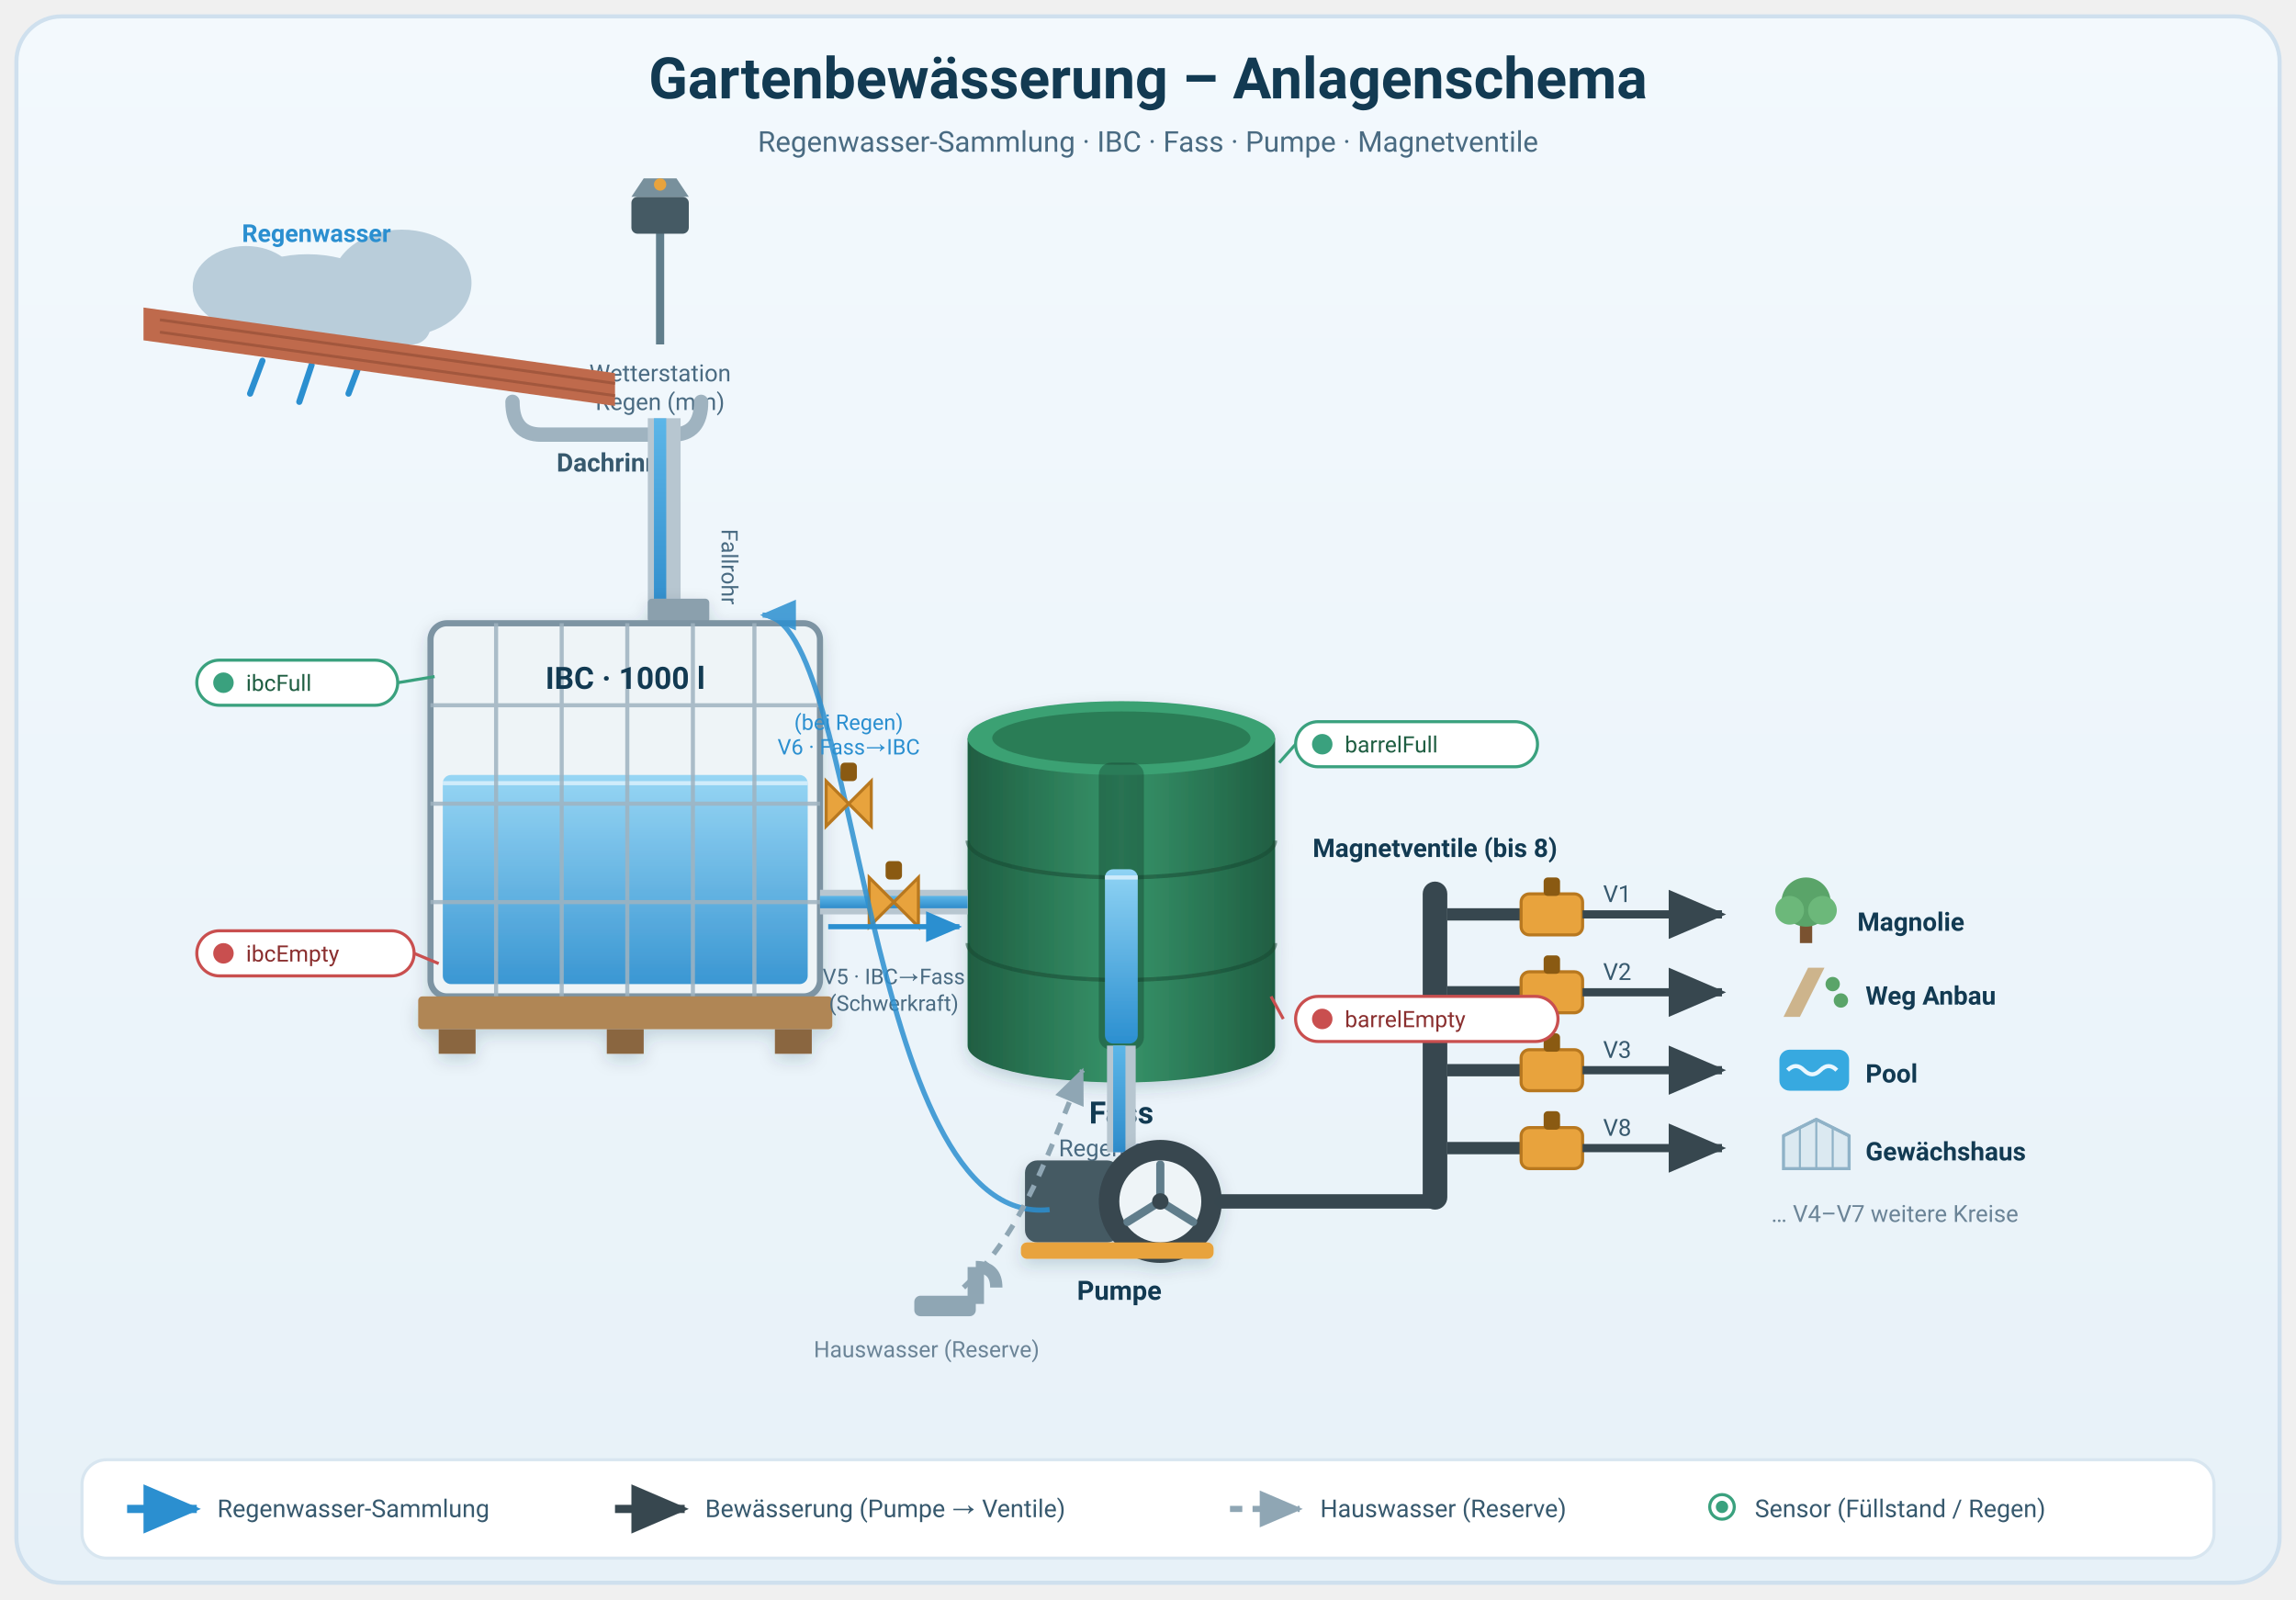
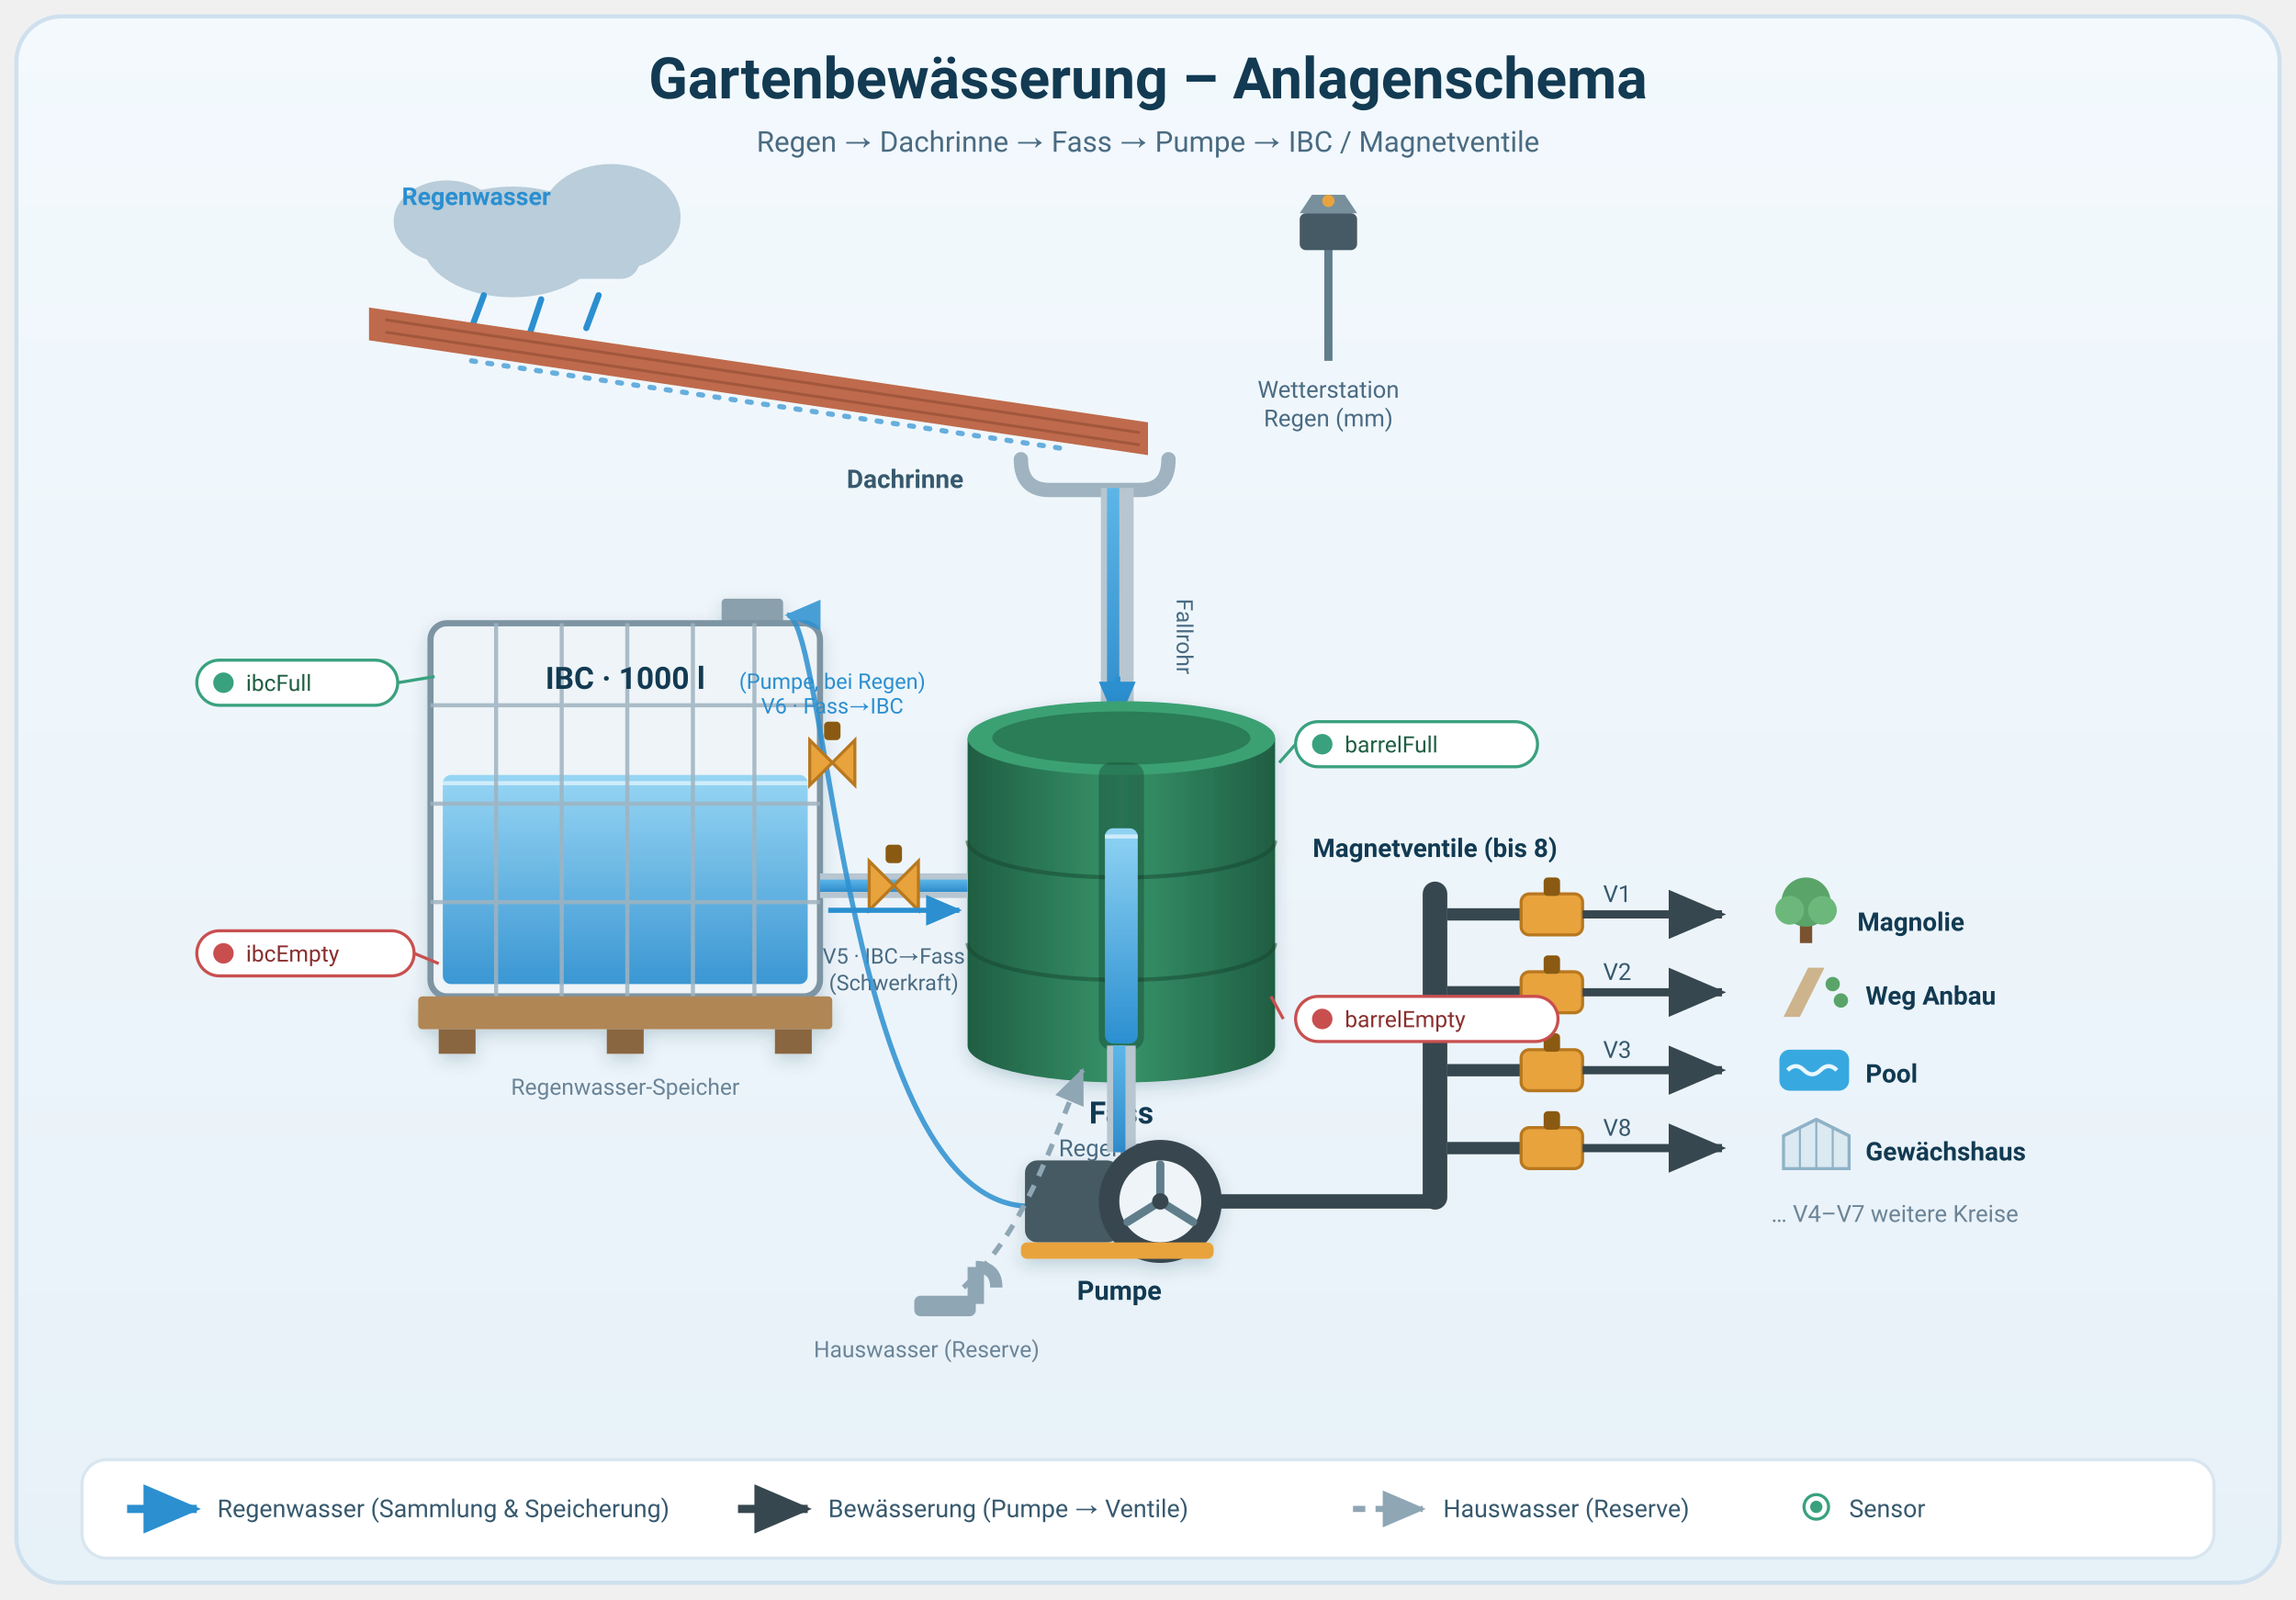
- <svg xmlns="http://www.w3.org/2000/svg" viewBox="0 0 1120 780" font-family="'Segoe UI',Roboto,Helvetica,Arial,sans-serif" role="img" aria-label="Anlagenschema der FHEM-Gartenbewaesserung: Dachrinne, IBC, Fass, Pumpe und Magnetventile">
+ <svg xmlns="http://www.w3.org/2000/svg" viewBox="0 0 1120 780" font-family="'Segoe UI',Roboto,Helvetica,Arial,sans-serif" role="img" aria-label="Anlagenschema der FHEM-Gartenbewaesserung: Regen faellt ueber die Dachrinne in das Fass, die Pumpe foerdert in den IBC und zu den Magnetventilen">
  <defs>
    <linearGradient id="water" x1="0" y1="0" x2="0" y2="1">
      <stop offset="0" stop-color="#8fd3f4" />
      <stop offset="1" stop-color="#2b8fd0" />
    </linearGradient>
    <linearGradient id="pipeWater" x1="0" y1="0" x2="0" y2="1">
      <stop offset="0" stop-color="#5cb6e8" />
      <stop offset="1" stop-color="#2f8ccb" />
    </linearGradient>
    <linearGradient id="card" x1="0" y1="0" x2="0" y2="1">
      <stop offset="0" stop-color="#f3f9fd" />
      <stop offset="1" stop-color="#e7f1f8" />
    </linearGradient>
    <linearGradient id="barrel" x1="0" y1="0" x2="1" y2="0">
      <stop offset="0" stop-color="#1f5e42" />
      <stop offset="0.5" stop-color="#37946a" />
      <stop offset="1" stop-color="#1f5e42" />
    </linearGradient>
    <filter id="soft" x="-20%" y="-20%" width="140%" height="140%">
      <feDropShadow dx="0" dy="3" stdDeviation="4" flood-color="#183a52" flood-opacity="0.18" />
    </filter>
    <marker id="aBlue" markerWidth="9" markerHeight="9" refX="6.5" refY="3" orient="auto">
      <path d="M0,0 L7,3 L0,6 Z" fill="#2b8fd0" />
    </marker>
    <marker id="aDark" markerWidth="9" markerHeight="9" refX="6.5" refY="3" orient="auto">
      <path d="M0,0 L7,3 L0,6 Z" fill="#37474f" />
    </marker>
    <marker id="aGrey" markerWidth="9" markerHeight="9" refX="6.5" refY="3" orient="auto">
      <path d="M0,0 L7,3 L0,6 Z" fill="#8fa6b4" />
    </marker>
  </defs>
  <rect x="8" y="8" width="1104" height="764" rx="22" fill="url(#card)" stroke="#cfe0ee" stroke-width="2" />
  <text x="560" y="48" text-anchor="middle" font-size="28" font-weight="700" fill="#123a52">Gartenbewässerung – Anlagenschema</text>
-   <text x="560" y="74" text-anchor="middle" font-size="14" fill="#4a6b82">Regenwasser-Sammlung · IBC · Fass · Pumpe · Magnetventile</text>
+   <text x="560" y="74" text-anchor="middle" font-size="14" fill="#4a6b82">Regen → Dachrinne → Fass → Pumpe → IBC / Magnetventile</text>
  <g>
    <g fill="#b9cdda">
-       <ellipse cx="150" cy="150" rx="42" ry="26" />
-       <ellipse cx="196" cy="138" rx="34" ry="26" />
-       <ellipse cx="120" cy="140" rx="26" ry="20" />
-       <rect x="118" y="150" width="92" height="18" rx="9" />
+       <ellipse cx="250" cy="118" rx="44" ry="27" />
+       <ellipse cx="298" cy="106" rx="34" ry="26" />
+       <ellipse cx="218" cy="108" rx="26" ry="20" />
+       <rect x="216" y="118" width="96" height="18" rx="9" />
    </g>
    <g stroke="#2b8fd0" stroke-width="3" stroke-linecap="round">
-       <line x1="128" y1="176" x2="122" y2="192" />
-       <line x1="152" y1="178" x2="146" y2="196" />
-       <line x1="176" y1="176" x2="170" y2="192" />
-     </g>
+       <line x1="236" y1="144" x2="230" y2="160" />
+       <line x1="264" y1="146" x2="258" y2="164" />
+       <line x1="292" y1="144" x2="286" y2="160" />
+     </g>
+     <text x="196" y="100" font-size="12" font-weight="600" fill="#2b8fd0">Regenwasser</text>
+     <polygon points="180,150 560,206 560,222 180,166" fill="#bf6a4c" />
+     <g stroke="#a2573d" stroke-width="1.4">
+       <line x1="188" y1="156" x2="556" y2="211" />
+       <line x1="188" y1="162" x2="556" y2="217" />
+     </g>
+     <line x1="230" y1="176" x2="520" y2="219" stroke="#2b8fd0" stroke-width="2.5" stroke-dasharray="2 6" stroke-linecap="round" opacity="0.7" />
+     <path d="M498,224 q0,15 14,15 h44 q14,0 14,-15" fill="none" stroke="#9fb3c0" stroke-width="7" stroke-linecap="round" />
+     <text x="470" y="238" text-anchor="end" font-size="12.5" font-weight="600" fill="#37596e">Dachrinne</text>
+     <rect x="537" y="238" width="16" height="112" fill="#b7c6d0" />
+     <rect x="540" y="238" width="6" height="112" fill="url(#pipeWater)" />
+     <text x="574" y="292" font-size="11" fill="#4a6b82" transform="rotate(90 574 292)">Fallrohr</text>
+     <line x1="545" y1="330" x2="545" y2="352" stroke="#2b8fd0" stroke-width="3" marker-end="url(#aBlue)" />
    <g>
-       <line x1="322" y1="112" x2="322" y2="168" stroke="#607d8b" stroke-width="4" />
-       <rect x="308" y="96" width="28" height="18" rx="3" fill="#455a64" />
-       <path d="M308,96 h28 l-6,-9 h-16 Z" fill="#78909c" />
-       <circle cx="322" cy="90" r="3" fill="#e8a33d" />
-       <text x="322" y="186" text-anchor="middle" font-size="11.5" fill="#4a6b82">Wetterstation</text>
-       <text x="322" y="200" text-anchor="middle" font-size="11.5" fill="#4a6b82">Regen (mm)</text>
-     </g>
-   </g>
-   <g>
-     <polygon points="70,150 300,182 300,198 70,166" fill="#bf6a4c" />
-     <g stroke="#a2573d" stroke-width="1.4">
-       <line x1="78" y1="156" x2="300" y2="187" />
-       <line x1="78" y1="162" x2="300" y2="193" />
-     </g>
-     <path d="M250,196 q0,16 14,16 h64 q14,0 14,-16" fill="none" stroke="#9fb3c0" stroke-width="7" stroke-linecap="round" />
-     <text x="300" y="230" text-anchor="middle" font-size="12.5" font-weight="600" fill="#37596e">Dachrinne</text>
-     <rect x="316" y="204" width="16" height="98" fill="#b7c6d0" />
-     <rect x="319" y="204" width="6" height="98" fill="url(#pipeWater)" />
-     <text x="352" y="258" font-size="11" fill="#4a6b82" transform="rotate(90 352 258)">Fallrohr</text>
-     <text x="118" y="118" font-size="12" font-weight="600" fill="#2b8fd0">Regenwasser</text>
-     <line x1="330" y1="300" x2="330" y2="316" stroke="#2b8fd0" stroke-width="3" marker-end="url(#aBlue)" />
+       <line x1="648" y1="120" x2="648" y2="176" stroke="#607d8b" stroke-width="4" />
+       <rect x="634" y="104" width="28" height="18" rx="3" fill="#455a64" />
+       <path d="M634,104 h28 l-6,-9 h-16 Z" fill="#78909c" />
+       <circle cx="648" cy="98" r="3" fill="#e8a33d" />
+       <text x="648" y="194" text-anchor="middle" font-size="11.5" fill="#4a6b82">Wetterstation</text>
+       <text x="648" y="208" text-anchor="middle" font-size="11.5" fill="#4a6b82">Regen (mm)</text>
+     </g>
  </g>
  <g filter="url(#soft)">
-     <rect x="316" y="292" width="30" height="12" rx="2" fill="#8ba0ad" />
+     <rect x="352" y="292" width="30" height="12" rx="2" fill="#8ba0ad" />
    <rect x="210" y="304" width="190" height="182" rx="8" fill="#eef4f7" stroke="#7d94a3" stroke-width="3" />
    <rect x="216" y="378" width="178" height="102" rx="4" fill="url(#water)" opacity="0.92" />
    <line x1="216" y1="382" x2="394" y2="382" stroke="#eaf7ff" stroke-width="2" opacity="0.7" />
    <g stroke="#9fb3c0" stroke-width="2" fill="none" opacity="0.85">
      <line x1="242" y1="304" x2="242" y2="486" />
      <line x1="274" y1="304" x2="274" y2="486" />
      <line x1="306" y1="304" x2="306" y2="486" />
      <line x1="338" y1="304" x2="338" y2="486" />
      <line x1="368" y1="304" x2="368" y2="486" />
      <line x1="210" y1="344" x2="400" y2="344" />
      <line x1="210" y1="392" x2="400" y2="392" />
      <line x1="210" y1="440" x2="400" y2="440" />
    </g>
    <rect x="204" y="486" width="202" height="16" rx="2" fill="#b08654" />
    <rect x="214" y="502" width="18" height="12" fill="#8a663f" />
    <rect x="296" y="502" width="18" height="12" fill="#8a663f" />
    <rect x="378" y="502" width="18" height="12" fill="#8a663f" />
  </g>
  <text x="305" y="336" text-anchor="middle" font-size="15" font-weight="700" fill="#123a52">IBC · 1000 l</text>
+   <text x="305" y="534" text-anchor="middle" font-size="11" fill="#6b8497">Regenwasser-Speicher</text>
  <g filter="url(#soft)">
    <path d="M472,360 v150 a75,18 0 0 0 150,0 v-150" fill="url(#barrel)" />
    <ellipse cx="547" cy="360" rx="75" ry="18" fill="#3ba173" />
    <ellipse cx="547" cy="360" rx="63" ry="13" fill="#2b7d57" />
    <path d="M472,410 a75,18 0 0 0 150,0" fill="none" stroke="#17452f" stroke-width="2" opacity="0.5" />
    <path d="M472,460 a75,18 0 0 0 150,0" fill="none" stroke="#17452f" stroke-width="2" opacity="0.5" />
    <rect x="536" y="372" width="22" height="140" rx="6" fill="#0d3325" opacity="0.35" />
-     <rect x="539" y="424" width="16" height="85" rx="4" fill="url(#water)" />
-     <line x1="539" y1="428" x2="555" y2="428" stroke="#eaf7ff" stroke-width="2" opacity="0.7" />
+     <rect x="539" y="404" width="16" height="105" rx="4" fill="url(#water)" />
+     <line x1="539" y1="408" x2="555" y2="408" stroke="#eaf7ff" stroke-width="2" opacity="0.7" />
  </g>
  <text x="547" y="548" text-anchor="middle" font-size="15" font-weight="700" fill="#123a52">Fass</text>
  <text x="547" y="564" text-anchor="middle" font-size="11.5" fill="#4a6b82">Regentonne</text>
  <g>
-     <rect x="400" y="434" width="72" height="12" fill="#b7c6d0" />
-     <rect x="400" y="437" width="72" height="6" fill="url(#pipeWater)" />
-     <g transform="translate(436,440)">
-       <path d="M-11,-11 L11,11 M11,-11 L-11,11" stroke="#c8822b" stroke-width="0" />
+     <rect x="400" y="426" width="72" height="12" fill="#b7c6d0" />
+     <rect x="400" y="429" width="72" height="6" fill="url(#pipeWater)" />
+     <g transform="translate(436,432)">
      <path d="M-12,-12 L0,0 L-12,12 Z" fill="#e8a33d" stroke="#b8781f" stroke-width="1.5" />
      <path d="M12,-12 L0,0 L12,12 Z" fill="#e8a33d" stroke="#b8781f" stroke-width="1.5" />
      <rect x="-4" y="-20" width="8" height="9" rx="2" fill="#8a5a12" />
    </g>
-     <line x1="404" y1="452" x2="468" y2="452" stroke="#2b8fd0" stroke-width="2.5" marker-end="url(#aBlue)" />
-     <text x="436" y="480" text-anchor="middle" font-size="10.5" fill="#4a6b82">V5 · IBC→Fass</text>
-     <text x="436" y="493" text-anchor="middle" font-size="10.5" fill="#4a6b82">(Schwerkraft)</text>
+     <line x1="404" y1="444" x2="468" y2="444" stroke="#2b8fd0" stroke-width="2.5" marker-end="url(#aBlue)" />
+     <text x="436" y="470" text-anchor="middle" font-size="10.5" fill="#4a6b82">V5 · IBC→Fass</text>
+     <text x="436" y="483" text-anchor="middle" font-size="10.5" fill="#4a6b82">(Schwerkraft)</text>
+     <path d="M508,588 C412,600 404,300 384,300" fill="none" stroke="#2b8fd0" stroke-width="2.5" marker-end="url(#aBlue)" opacity="0.85" />
+     <g transform="translate(406,372)">
+       <path d="M-11,-11 L0,0 L-11,11 Z" fill="#e8a33d" stroke="#b8781f" stroke-width="1.5" />
+       <path d="M11,-11 L0,0 L11,11 Z" fill="#e8a33d" stroke="#b8781f" stroke-width="1.5" />
+       <rect x="-4" y="-20" width="8" height="9" rx="2" fill="#8a5a12" />
+     </g>
+     <text x="406" y="348" text-anchor="middle" font-size="10.5" fill="#2b8fd0">V6 · Fass→IBC</text>
+     <text x="406" y="336" text-anchor="middle" font-size="10.5" fill="#2b8fd0">(Pumpe, bei Regen)</text>
  </g>
  <g>
    <rect x="540" y="510" width="14" height="52" fill="#b7c6d0" />
    <rect x="543" y="510" width="6" height="52" fill="url(#pipeWater)" />
    <g filter="url(#soft)">
      <rect x="500" y="566" width="46" height="40" rx="6" fill="#455a64" />
      <circle cx="566" cy="586" r="30" fill="#37474f" />
      <circle cx="566" cy="586" r="20" fill="#eef4f7" />
      <path d="M566,586 L566,568 M566,586 L582,596 M566,586 L550,596" stroke="#607d8b" stroke-width="4" stroke-linecap="round" />
      <circle cx="566" cy="586" r="4" fill="#37474f" />
      <rect x="498" y="606" width="94" height="8" rx="3" fill="#e8a33d" />
    </g>
    <text x="546" y="634" text-anchor="middle" font-size="13" font-weight="700" fill="#123a52">Pumpe</text>
  </g>
  <g>
-     <path d="M512,590 C420,600 420,300 372,300" fill="none" stroke="#2b8fd0" stroke-width="2.5" stroke-dasharray="1 0" marker-end="url(#aBlue)" opacity="0.85" />
-     <g transform="translate(414,392)">
-       <path d="M-11,-11 L0,0 L-11,11 Z" fill="#e8a33d" stroke="#b8781f" stroke-width="1.5" />
-       <path d="M11,-11 L0,0 L11,11 Z" fill="#e8a33d" stroke="#b8781f" stroke-width="1.5" />
-       <rect x="-4" y="-20" width="8" height="9" rx="2" fill="#8a5a12" />
-     </g>
-     <text x="414" y="368" text-anchor="middle" font-size="10.5" fill="#2b8fd0">V6 · Fass→IBC</text>
-     <text x="414" y="356" text-anchor="middle" font-size="10.5" fill="#2b8fd0">(bei Regen)</text>
-   </g>
-   <g>
    <path d="M596,586 H700" fill="none" stroke="#37474f" stroke-width="7" stroke-linecap="round" />
    <rect x="694" y="430" width="12" height="160" rx="6" fill="#37474f" />
    <text x="700" y="418" text-anchor="middle" font-size="12.5" font-weight="700" fill="#123a52">Magnetventile (bis 8)</text>
-     <g font-size="12" fill="#123a52">
+     <g font-size="12">
      <line x1="706" y1="446" x2="742" y2="446" stroke="#37474f" stroke-width="6" />
      <rect x="742" y="436" width="30" height="20" rx="4" fill="#e8a33d" stroke="#b8781f" stroke-width="1.5" />
      <rect x="753" y="428" width="8" height="9" rx="2" fill="#8a5a12" />
      <path d="M772,446 H840" stroke="#37474f" stroke-width="4" marker-end="url(#aDark)" />
      <text x="782" y="440" font-size="11.5" fill="#37596e">V1</text>
    </g>
    <g font-size="12">
      <line x1="706" y1="484" x2="742" y2="484" stroke="#37474f" stroke-width="6" />
      <rect x="742" y="474" width="30" height="20" rx="4" fill="#e8a33d" stroke="#b8781f" stroke-width="1.5" />
      <rect x="753" y="466" width="8" height="9" rx="2" fill="#8a5a12" />
      <path d="M772,484 H840" stroke="#37474f" stroke-width="4" marker-end="url(#aDark)" />
      <text x="782" y="478" font-size="11.5" fill="#37596e">V2</text>
    </g>
    <g font-size="12">
      <line x1="706" y1="522" x2="742" y2="522" stroke="#37474f" stroke-width="6" />
      <rect x="742" y="512" width="30" height="20" rx="4" fill="#e8a33d" stroke="#b8781f" stroke-width="1.5" />
      <rect x="753" y="504" width="8" height="9" rx="2" fill="#8a5a12" />
      <path d="M772,522 H840" stroke="#37474f" stroke-width="4" marker-end="url(#aDark)" />
      <text x="782" y="516" font-size="11.5" fill="#37596e">V3</text>
    </g>
    <g font-size="12">
      <line x1="706" y1="560" x2="742" y2="560" stroke="#37474f" stroke-width="6" />
      <rect x="742" y="550" width="30" height="20" rx="4" fill="#e8a33d" stroke="#b8781f" stroke-width="1.5" />
      <rect x="753" y="542" width="8" height="9" rx="2" fill="#8a5a12" />
      <path d="M772,560 H840" stroke="#37474f" stroke-width="4" marker-end="url(#aDark)" />
      <text x="782" y="554" font-size="11.5" fill="#37596e">V8</text>
    </g>
  </g>
  <g>
    <g transform="translate(864,430)">
      <rect x="14" y="16" width="6" height="14" fill="#7a5230" />
      <circle cx="17" cy="10" r="12" fill="#5aa469" />
      <circle cx="9" cy="14" r="7" fill="#6cb87a" />
      <circle cx="25" cy="14" r="7" fill="#6cb87a" />
      <text x="42" y="24" font-size="12.5" font-weight="600" fill="#123a52">Magnolie</text>
    </g>
    <g transform="translate(864,470)">
      <path d="M6,26 L18,2 L26,2 L14,26 Z" fill="#cdb48c" />
      <circle cx="30" cy="10" r="3.5" fill="#5aa469" />
      <circle cx="34" cy="18" r="3.5" fill="#5aa469" />
      <text x="46" y="20" font-size="12.5" font-weight="600" fill="#123a52">Weg Anbau</text>
    </g>
    <g transform="translate(864,506)">
      <rect x="4" y="6" width="34" height="20" rx="5" fill="#37a9e0" />
      <path d="M8,16 q4,-4 8,0 t8,0 t8,0" fill="none" stroke="#eaf7ff" stroke-width="2" />
      <text x="46" y="22" font-size="12.5" font-weight="600" fill="#123a52">Pool</text>
    </g>
    <g transform="translate(864,544)">
      <path d="M6,26 V10 L22,2 L38,10 V26 Z" fill="#dbe9f1" stroke="#8fb2c7" stroke-width="1.5" />
      <path d="M6,10 L22,2 L38,10" fill="none" stroke="#8fb2c7" stroke-width="1.5" />
      <line x1="22" y1="2" x2="22" y2="26" stroke="#8fb2c7" stroke-width="1" />
      <line x1="14" y1="6" x2="14" y2="26" stroke="#8fb2c7" stroke-width="1" />
      <line x1="30" y1="6" x2="30" y2="26" stroke="#8fb2c7" stroke-width="1" />
      <text x="46" y="22" font-size="12.5" font-weight="600" fill="#123a52">Gewächshaus</text>
    </g>
    <text x="864" y="596" font-size="11.5" fill="#6b8497">… V4–V7 weitere Kreise</text>
  </g>
  <g>
    <g transform="translate(452,632)">
      <rect x="-6" y="0" width="30" height="10" rx="3" fill="#8fa6b4" />
      <rect x="20" y="-14" width="8" height="18" fill="#8fa6b4" />
      <path d="M24,-14 q10,0 10,10" fill="none" stroke="#8fa6b4" stroke-width="6" />
    </g>
    <path d="M470,628 C500,600 512,560 528,522" fill="none" stroke="#8fa6b4" stroke-width="2.5" stroke-dasharray="6 5" marker-end="url(#aGrey)" />
    <text x="452" y="662" text-anchor="middle" font-size="11" fill="#6b8497">Hauswasser (Reserve)</text>
  </g>
  <g font-size="11">
    <g transform="translate(96,322)">
      <rect width="98" height="22" rx="11" fill="#fff" stroke="#3aa17e" stroke-width="1.5" />
      <circle cx="13" cy="11" r="5" fill="#3aa17e" />
      <text x="24" y="15" fill="#1f5e42">ibcFull</text>
    </g>
    <line x1="194" y1="333" x2="212" y2="330" stroke="#3aa17e" stroke-width="1.5" />
    <g transform="translate(96,454)">
      <rect width="106" height="22" rx="11" fill="#fff" stroke="#c94f4f" stroke-width="1.5" />
      <circle cx="13" cy="11" r="5" fill="#c94f4f" />
      <text x="24" y="15" fill="#8a2f2f">ibcEmpty</text>
    </g>
    <line x1="202" y1="465" x2="214" y2="470" stroke="#c94f4f" stroke-width="1.5" />
    <g transform="translate(632,352)">
      <rect width="118" height="22" rx="11" fill="#fff" stroke="#3aa17e" stroke-width="1.5" />
      <circle cx="13" cy="11" r="5" fill="#3aa17e" />
      <text x="24" y="15" fill="#1f5e42">barrelFull</text>
    </g>
    <line x1="624" y1="372" x2="632" y2="363" stroke="#3aa17e" stroke-width="1.5" />
    <g transform="translate(632,486)">
      <rect width="128" height="22" rx="11" fill="#fff" stroke="#c94f4f" stroke-width="1.5" />
      <circle cx="13" cy="11" r="5" fill="#c94f4f" />
      <text x="24" y="15" fill="#8a2f2f">barrelEmpty</text>
    </g>
    <line x1="620" y1="486" x2="626" y2="497" stroke="#c94f4f" stroke-width="1.5" />
  </g>
  <g transform="translate(40,712)" font-size="12" fill="#37596e">
    <rect x="0" y="0" width="1040" height="48" rx="12" fill="#ffffff" stroke="#d8e6f0" stroke-width="1.5" />
    <g transform="translate(22,24)">
      <line x1="0" y1="0" x2="34" y2="0" stroke="#2b8fd0" stroke-width="4" marker-end="url(#aBlue)" />
-       <text x="44" y="4">Regenwasser-Sammlung</text>
-     </g>
-     <g transform="translate(260,24)">
+       <text x="44" y="4">Regenwasser (Sammlung &amp; Speicherung)</text>
+     </g>
+     <g transform="translate(320,24)">
      <line x1="0" y1="0" x2="34" y2="0" stroke="#37474f" stroke-width="4" marker-end="url(#aDark)" />
      <text x="44" y="4">Bewässerung (Pumpe → Ventile)</text>
    </g>
-     <g transform="translate(560,24)">
+     <g transform="translate(620,24)">
      <line x1="0" y1="0" x2="34" y2="0" stroke="#8fa6b4" stroke-width="3" stroke-dasharray="6 5" marker-end="url(#aGrey)" />
      <text x="44" y="4">Hauswasser (Reserve)</text>
    </g>
-     <g transform="translate(792,24)">
+     <g transform="translate(838,24)">
      <circle cx="8" cy="-1" r="6" fill="#fff" stroke="#3aa17e" stroke-width="1.5" />
      <circle cx="8" cy="-1" r="3" fill="#3aa17e" />
-       <text x="24" y="4">Sensor (Füllstand / Regen)</text>
+       <text x="24" y="4">Sensor</text>
    </g>
  </g>
</svg>
